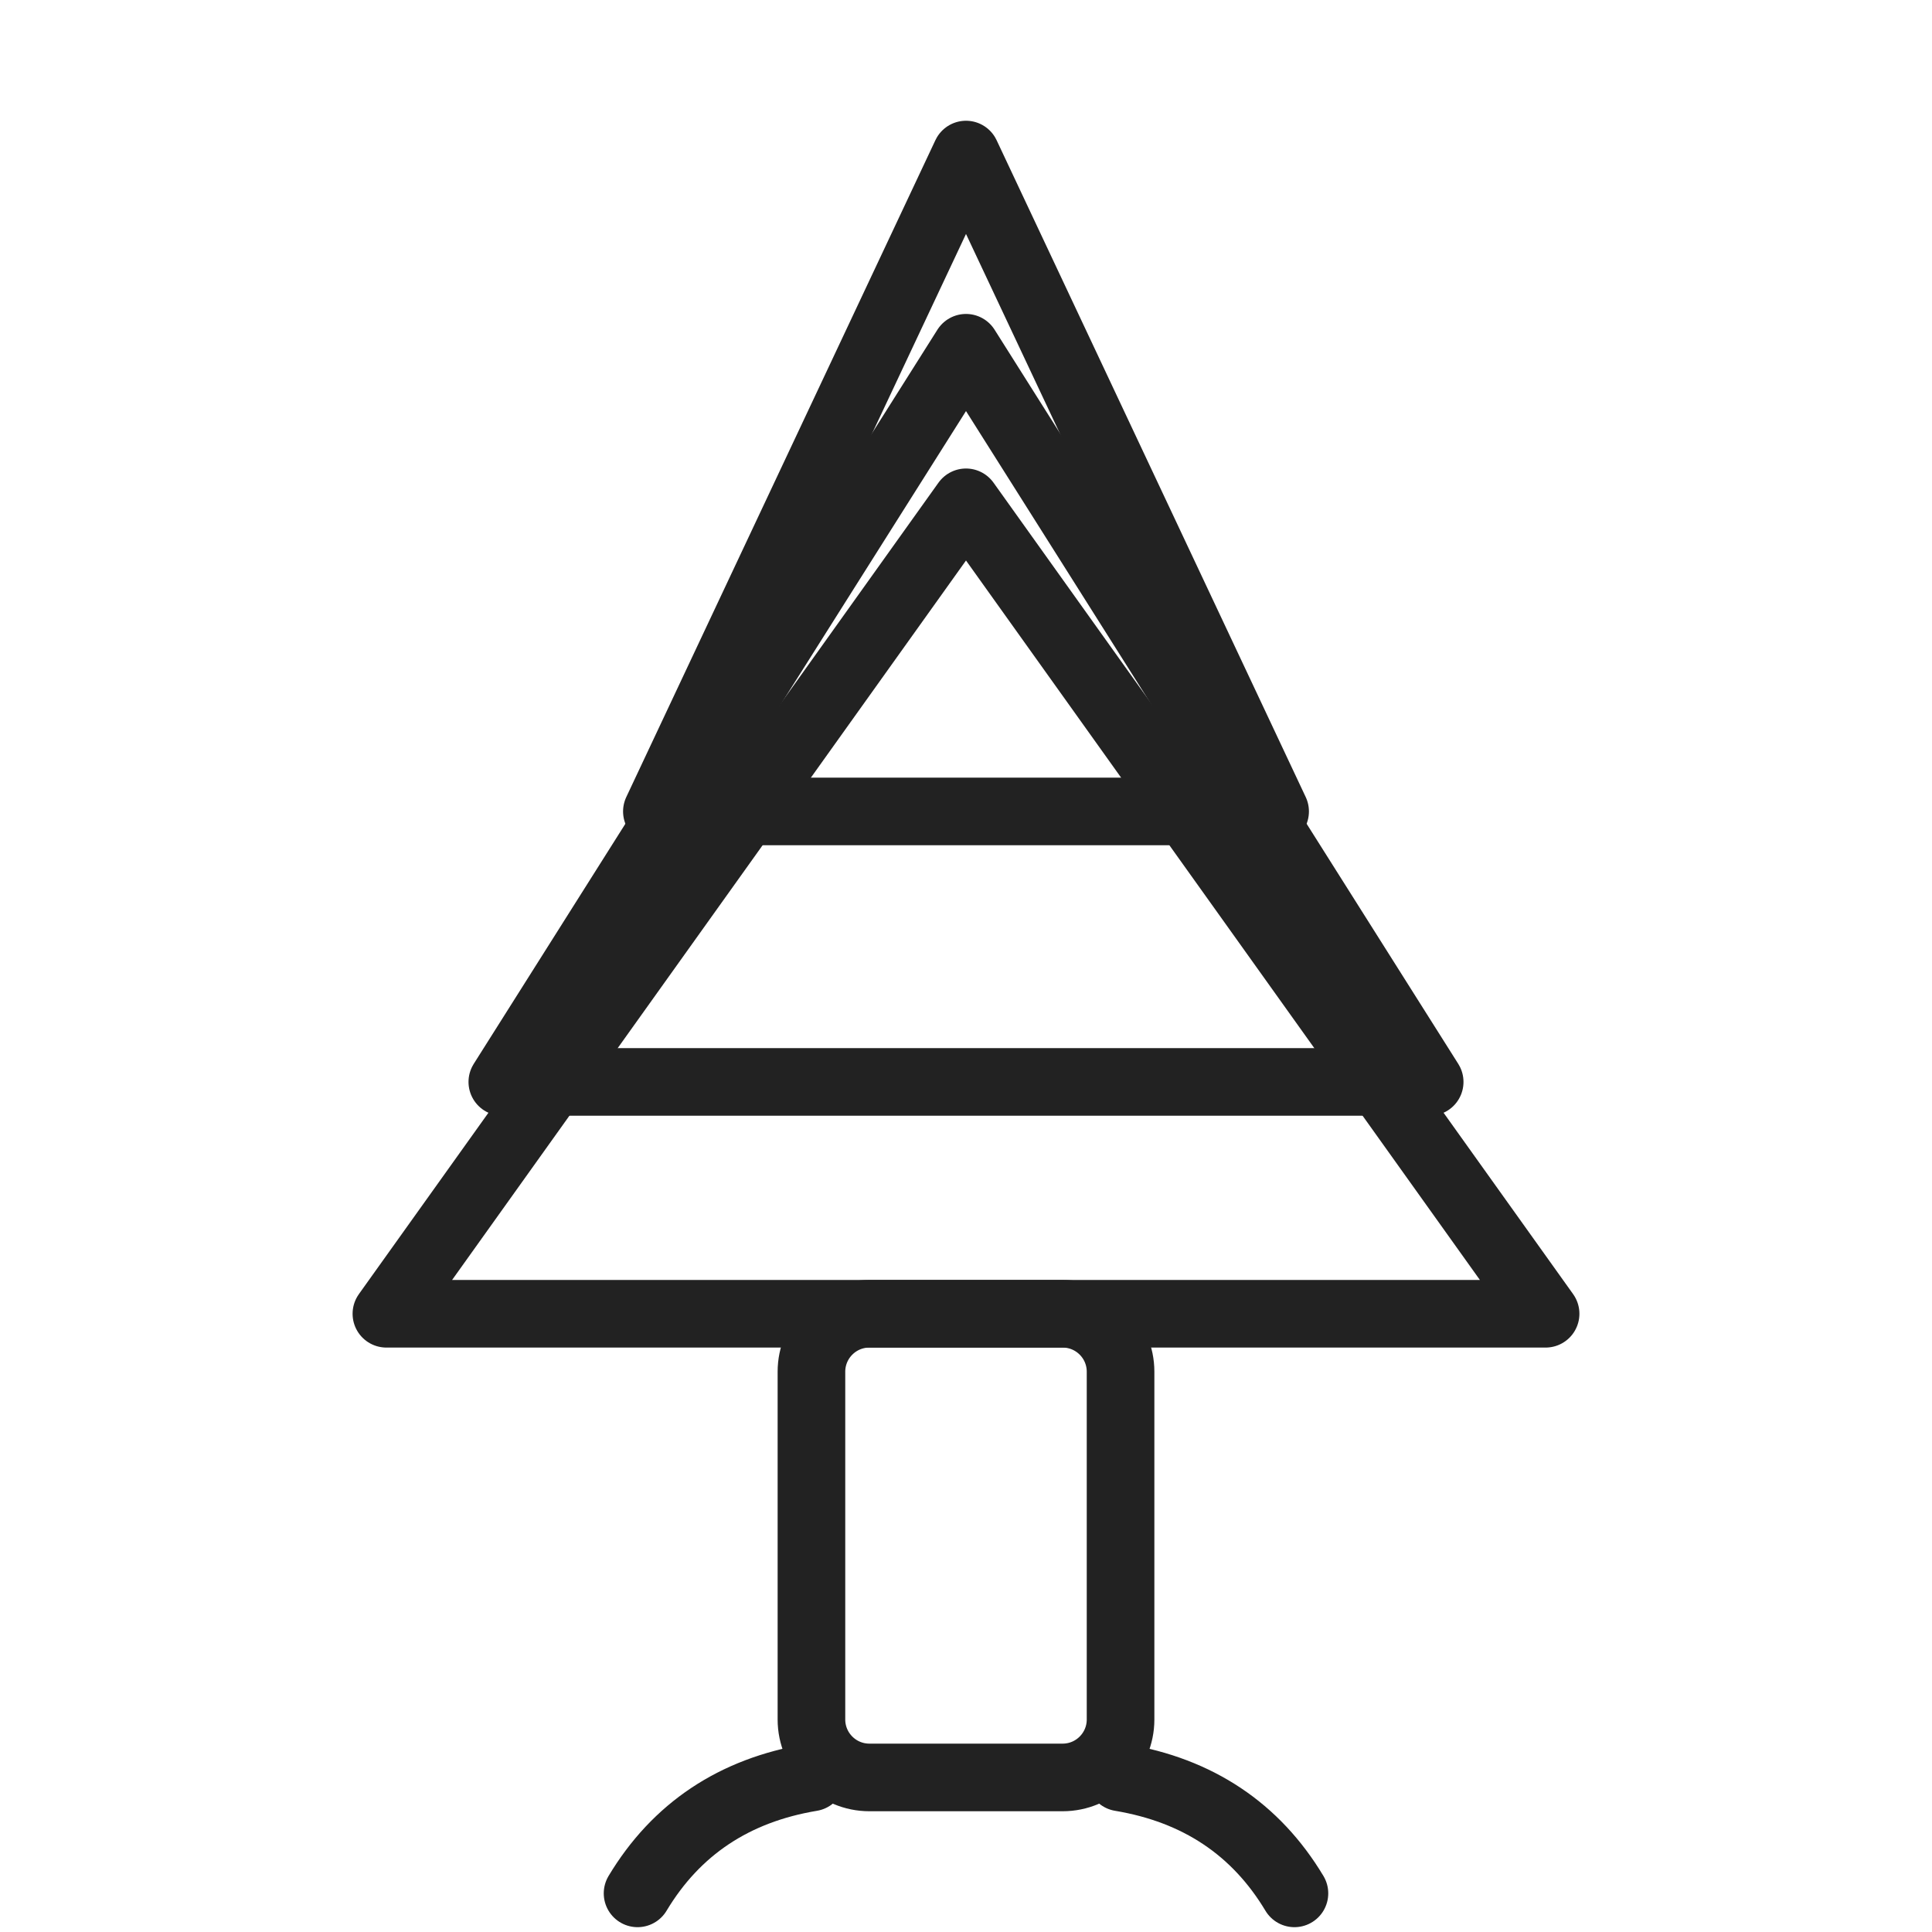
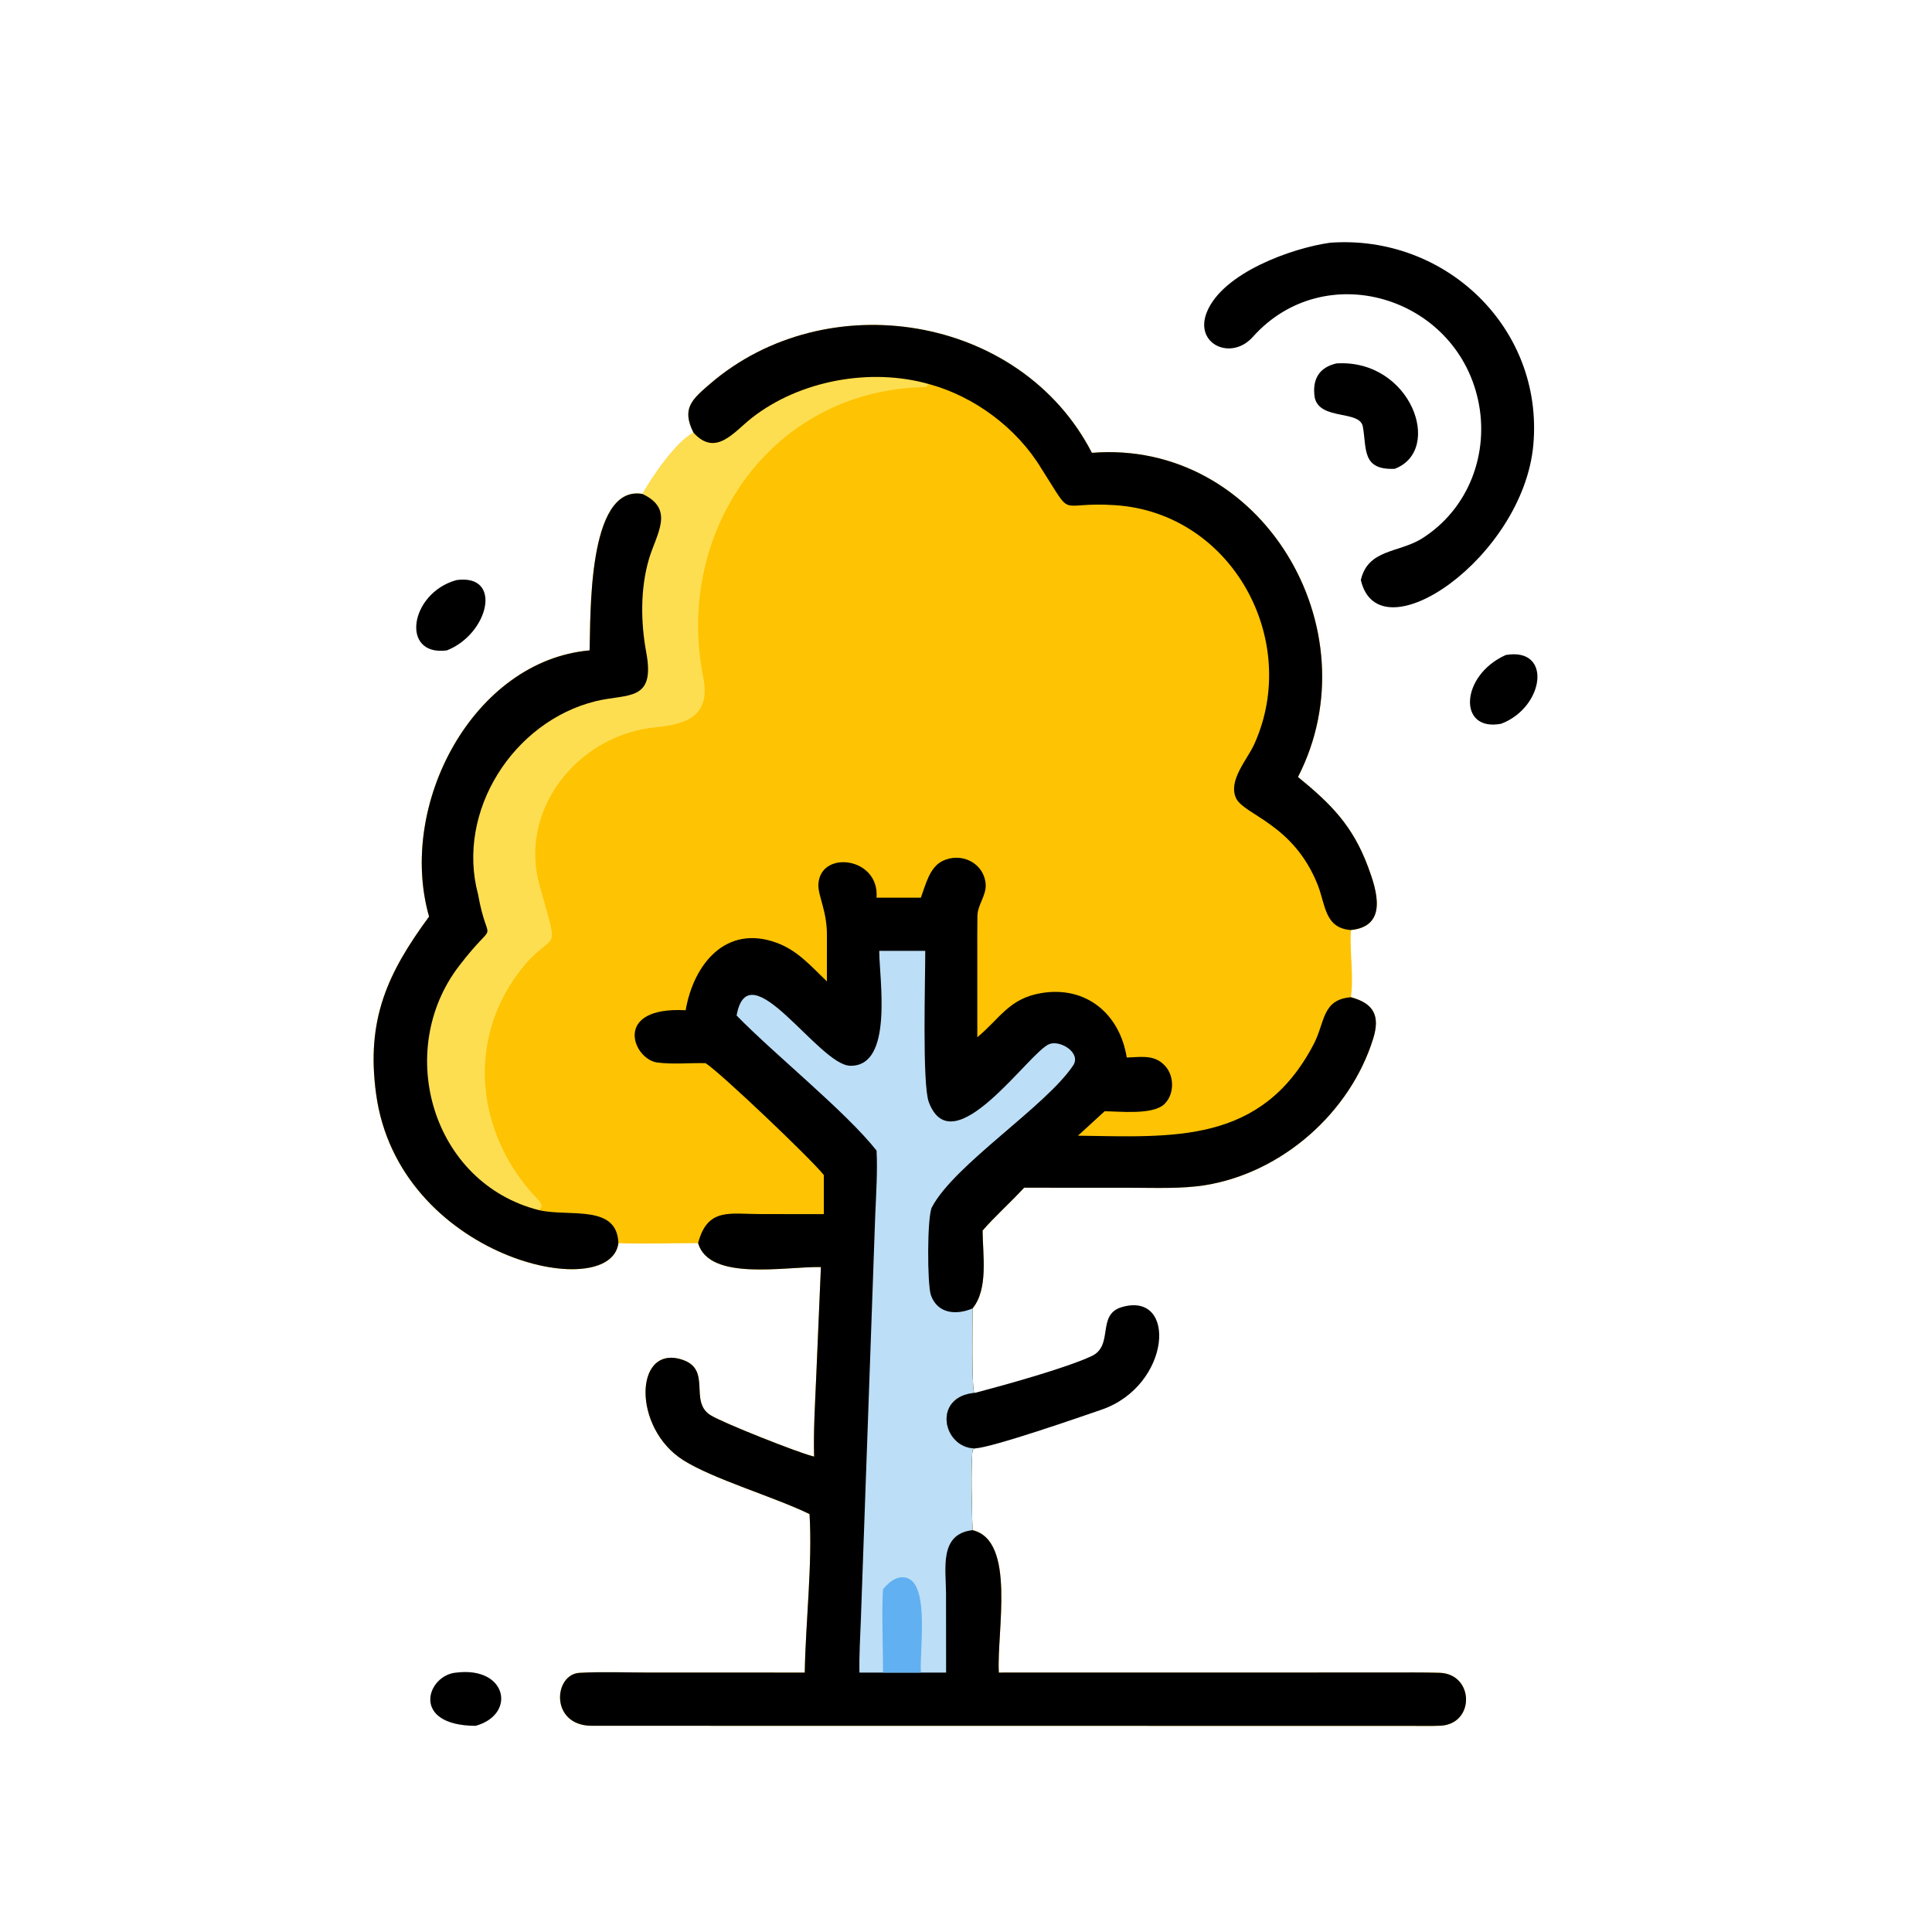
- <svg xmlns="http://www.w3.org/2000/svg" viewBox="0 0 100 100">
-   <g stroke="#222" stroke-width="3.5" stroke-linecap="round" stroke-linejoin="round" fill="none">
-     <rect x="42" y="68" width="16" height="24" rx="3" />
-     <polygon points="50,26 80,68 20,68" />
-     <polygon points="50,18 74,56 26,56" />
-     <polygon points="50,8 66,42 34,42" />
-     <path d="M42,92 Q36,93 33,98" />
-     <path d="M58,92 Q64,93 67,98" />
-   </g>
+ <svg xmlns="http://www.w3.org/2000/svg" width="1024" height="1024" viewBox="0 0 1024 1024">
+   <path fill="#FEC302" transform="scale(2 2)" d="M183.79 114.668C180.569 108.27 183.348 105.887 188.126 101.766C218.985 75.147 270.453 83.275 289.364 120.006C334.254 116.394 364.137 166.687 343.977 205.909C352.77 213.086 358.48 218.802 362.559 229.754C364.882 235.994 367.868 245.468 358.006 246.467C357.641 252.302 358.795 258.54 358.006 264.278C364.207 265.93 365.746 269.329 363.899 275.273C357.807 294.879 339.769 310.744 319.484 314.066C313.173 315.1 305.966 314.768 299.501 314.768L271.398 314.754C268.151 318.324 263.181 322.824 260.395 326.12C260.439 332.573 261.977 341.568 257.734 346.747C257.727 350.023 257.504 366.866 258.102 368.87L258.376 369.128C246.985 370.069 249.814 383.725 258.376 383.84L257.777 384.17C257.215 387.525 257.573 401.626 257.734 405.513C269.326 408.254 264.1 432.42 264.702 443.249L367.784 443.232C372.353 443.228 376.912 443.178 381.476 443.309C390.685 443.574 390.955 456.881 381.716 457.334C379.228 457.437 376.51 457.374 373.944 457.374L156.619 457.349C145.703 457.135 146.741 443.721 153.566 443.323C159.487 442.978 166.123 443.245 172.241 443.248L213.267 443.249C213.506 429.581 215.338 414.347 214.535 401.242C205.054 396.653 188.999 391.979 181.055 386.951C167.546 378.4 168.104 356.421 180.601 360.269C188.881 362.818 182.396 371.411 188.332 375.058C191.77 377.172 211.32 384.879 215.364 385.913L215.748 386.008C215.557 379.194 215.992 372.167 216.285 365.341L217.549 335.784C208.161 335.603 187.997 339.653 185.003 329.446C178.296 329.438 170.437 329.698 163.879 329.446C161.765 345.775 105.583 333.375 99.672 289.896C96.993 270.197 102.683 257.907 113.71 242.907C105.228 213.143 125.518 175.082 156.249 172.362C156.585 164.051 155.495 128.364 170.251 130.903C172.791 126.415 179.139 117.014 183.79 114.668Z" />
+   <path transform="scale(2 2)" d="M244.041 237.891C245.257 234.603 246.319 229.916 249.668 228.225C254.692 225.688 260.796 228.646 261.219 234.364C261.396 237.333 259.07 239.782 259.025 242.725C258.973 246.368 258.993 250.048 258.992 253.691L258.997 274.882C265.046 269.882 267.388 264.617 275.934 263.183C287.845 261.184 296.758 268.69 298.6 280.261C302.003 280.157 305.609 279.445 308.281 281.998C311.259 284.587 311.407 289.882 308.567 292.6C305.51 295.525 296.797 294.521 292.737 294.495L285.665 300.974C310.772 301.295 334.247 303.306 348.132 276.739C351.201 270.866 350.295 264.919 358.006 264.278C364.207 265.93 365.746 269.329 363.899 275.273C357.807 294.879 339.769 310.744 319.484 314.066C313.173 315.1 305.966 314.768 299.501 314.768L271.398 314.754C268.151 318.324 263.181 322.824 260.395 326.12C260.439 332.573 261.977 341.568 257.734 346.747C257.727 350.023 257.504 366.866 258.102 368.87L258.376 369.128C246.985 370.069 249.814 383.725 258.376 383.84L257.777 384.17C257.215 387.525 257.573 401.626 257.734 405.513C269.326 408.254 264.1 432.42 264.702 443.249L367.784 443.232C372.353 443.228 376.912 443.178 381.476 443.309C390.685 443.574 390.955 456.881 381.716 457.334C379.228 457.437 376.51 457.374 373.944 457.374L156.619 457.349C145.703 457.135 146.741 443.721 153.566 443.323C159.487 442.978 166.123 443.245 172.241 443.248L213.267 443.249C213.506 429.581 215.338 414.347 214.535 401.242C205.054 396.653 188.999 391.979 181.055 386.951C167.546 378.4 168.104 356.421 180.601 360.269C188.881 362.818 182.396 371.411 188.332 375.058C191.77 377.172 211.32 384.879 215.364 385.913L215.748 386.008C215.557 379.194 215.992 372.167 216.285 365.341L217.549 335.784C208.161 335.603 187.997 339.653 185.003 329.446C187.474 319.958 193.407 321.742 201.451 321.742L218.324 321.757L218.324 311.394C214.873 307.049 190.82 284.161 186.984 281.751C182.796 281.644 178.353 282.116 174.212 281.58C167.697 280.735 162.217 266.666 181.709 267.73C183.778 255.594 192.319 244.899 205.806 249.844C211.396 251.894 214.895 256.017 219.135 260.081L219.145 247.785C219.156 241.422 216.786 237.399 216.88 234.47C217.179 225.178 233.115 227.016 232.295 237.891L244.041 237.891Z" />
+   <path fill="#BCDEF6" transform="scale(2 2)" d="M233.007 251.982L245.202 251.982C245.228 259.228 244.361 287.346 246.146 292.077C252.563 309.081 272.986 278.397 278.176 276.653C281.184 275.642 286.57 279.095 284.395 282.355C277.145 293.223 252.954 308.587 246.972 319.91C245.675 322.365 245.709 340.432 246.705 343.242C248.458 348.192 253.452 348.569 257.734 346.747C257.727 350.023 257.504 366.866 258.102 368.87L258.376 369.128C246.985 370.069 249.814 383.725 258.376 383.84L257.777 384.17C257.215 387.525 257.573 401.626 257.734 405.513C248.878 406.497 250.677 415.621 250.708 422.277L250.727 443.249L244.041 443.249L234.01 443.249L227.756 443.249C227.678 438.382 227.965 433.895 228.144 429.051L231.95 321.917C232.176 316.774 232.587 309.934 232.295 304.913C224.083 294.517 205.303 279.482 195.207 269.126C198.374 251.426 216.943 282.311 225.341 282.44C236.846 282.618 233.021 259.489 233.007 251.982Z" />
+   <path fill="#61B0F1" transform="scale(2 2)" d="M234.01 421.181C235.28 419.673 236.858 418.117 238.934 418.003C246.736 417.575 243.655 436.765 244.041 443.249L234.01 443.249C234.032 437.235 233.627 426.753 234.01 421.181Z" />
+   <path fill="#FEDE51" transform="scale(2 2)" d="M183.79 114.668C189.678 121.17 194.466 114.494 199.187 110.785C211.897 100.802 230.639 97.387 246.132 101.767C246.059 101.84 245.315 102.574 245.315 102.574C204.326 103.262 178.757 140.861 186.334 179.319C188.429 189.564 182.329 191.907 173.68 192.75C153.292 194.738 137.234 214.451 143.058 234.882C148.78 255.286 146.838 244.917 137.059 258.282C123.828 276.364 126.471 299.97 141.151 316.378C142.173 317.521 144.697 319.464 142.799 320.693C150.7 322.559 163.57 318.984 163.879 329.446C161.765 345.775 105.583 333.375 99.672 289.896C96.993 270.197 102.683 257.907 113.71 242.907C105.228 213.143 125.518 175.082 156.249 172.362C156.585 164.051 155.495 128.364 170.251 130.903C172.791 126.415 179.139 117.014 183.79 114.668Z" />
+   <path transform="scale(2 2)" d="M156.249 172.362C156.585 164.051 155.495 128.364 170.251 130.903C178.967 134.984 173.928 141.472 171.955 148.231C169.679 156.025 169.793 164.991 171.268 172.918C173.72 186.098 166.288 183.75 157.852 185.826C136.073 191.184 120.815 214.947 126.676 236.957C129.397 252.116 132.193 242.215 121.623 256.031C104.424 278.51 114.524 313.528 142.799 320.693C150.7 322.559 163.57 318.984 163.879 329.446C161.765 345.775 105.583 333.375 99.672 289.896C96.993 270.197 102.683 257.907 113.71 242.907C105.228 213.143 125.518 175.082 156.249 172.362Z" />
+   <path transform="scale(2 2)" d="M183.79 114.668C180.569 108.27 183.348 105.887 188.126 101.766C218.985 75.147 270.453 83.275 289.364 120.006C334.254 116.394 364.137 166.687 343.977 205.909C352.77 213.086 358.48 218.802 362.559 229.754C364.882 235.994 367.868 245.468 358.006 246.467C351.03 245.982 351.292 239.781 349.225 234.547C342.808 218.3 329.67 215.993 327.568 211.522C325.388 206.887 330.55 201.266 332.37 197.273C344.863 169.718 326.519 135.91 295.492 133.872C279.736 132.837 284.86 138.052 275.996 124.2C269.484 113.418 258.209 105.032 246.132 101.767C230.639 97.387 211.897 100.802 199.187 110.785C194.466 114.494 189.678 121.17 183.79 114.668Z" />
+   <path transform="scale(2 2)" d="M352.465 64.327C383.052 62.071 409.1 86.972 406.35 117.862C403.685 147.796 365.372 174.129 360.636 153.721C362.508 145.559 370.471 146.541 376.645 142.831C389.334 134.933 394.791 119.96 391.683 105.905C385.604 78.419 350.926 68.089 332.005 89.293C326.251 95.741 316.365 91.178 319.84 82.684C324.084 72.272 342.356 65.75 352.465 64.327Z" />
+   <path transform="scale(2 2)" d="M258.376 369.128C266.204 367.05 282.194 362.666 289.275 359.385C295.253 356.616 290.541 348.442 297.218 346.418C312.058 342.005 310.421 367.221 291.895 373.588C286.131 375.569 263.032 383.609 258.376 383.84C249.814 383.725 246.985 370.069 258.376 369.128Z" />
+   <path transform="scale(2 2)" d="M354.193 96.305C373.94 95.109 382.645 119.299 369.618 124.239C360.826 124.63 362.226 118.876 361.166 113.053C360.356 108.602 349.865 111.481 348.425 105.422C347.64 100.447 349.67 97.329 354.193 96.305Z" />
+   <path transform="scale(2 2)" d="M120.992 153.721C133.365 152.051 129.473 168.032 118.423 172.362C106.051 174.005 108.54 157.14 120.992 153.721Z" />
+   <path transform="scale(2 2)" d="M399.053 173.579C411.457 171.464 409.289 187.44 397.836 191.798C386.244 194.04 386.991 178.947 399.053 173.579Z" />
+   <path transform="scale(2 2)" d="M120.992 443.249C134.44 441.611 136.863 454.388 126.027 457.366C108.611 457.269 113.128 443.808 120.992 443.249Z" />
</svg>
